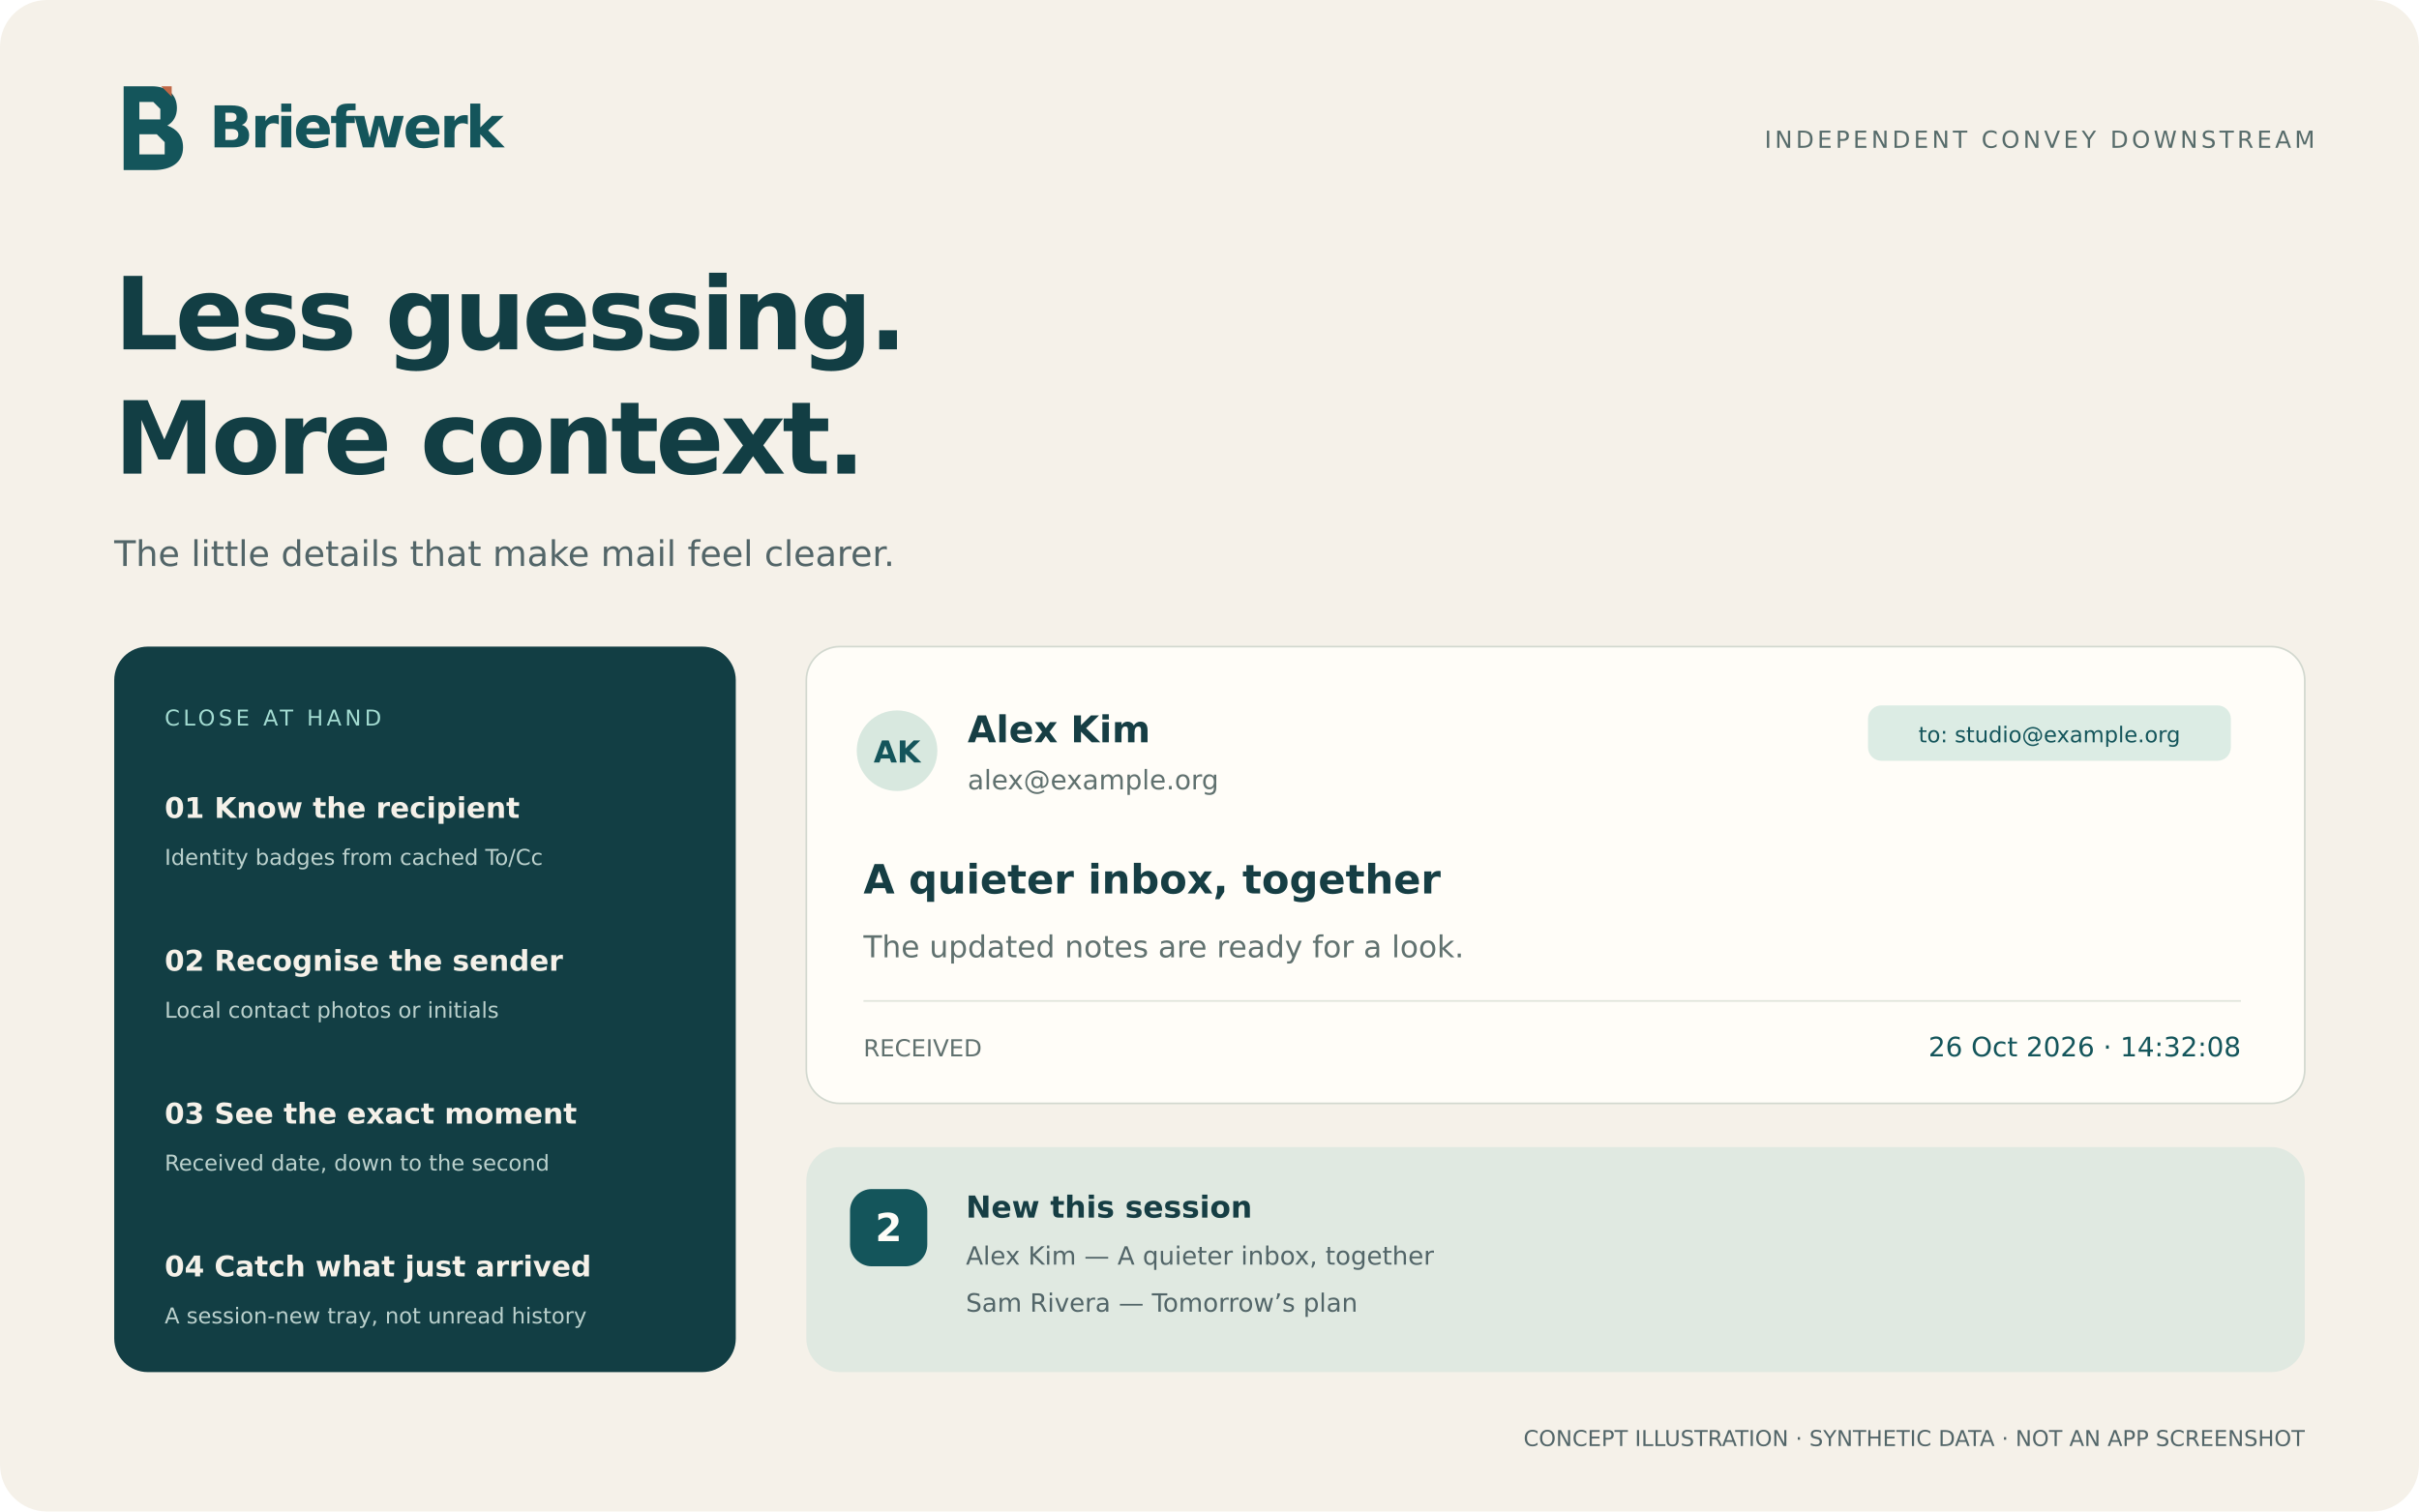
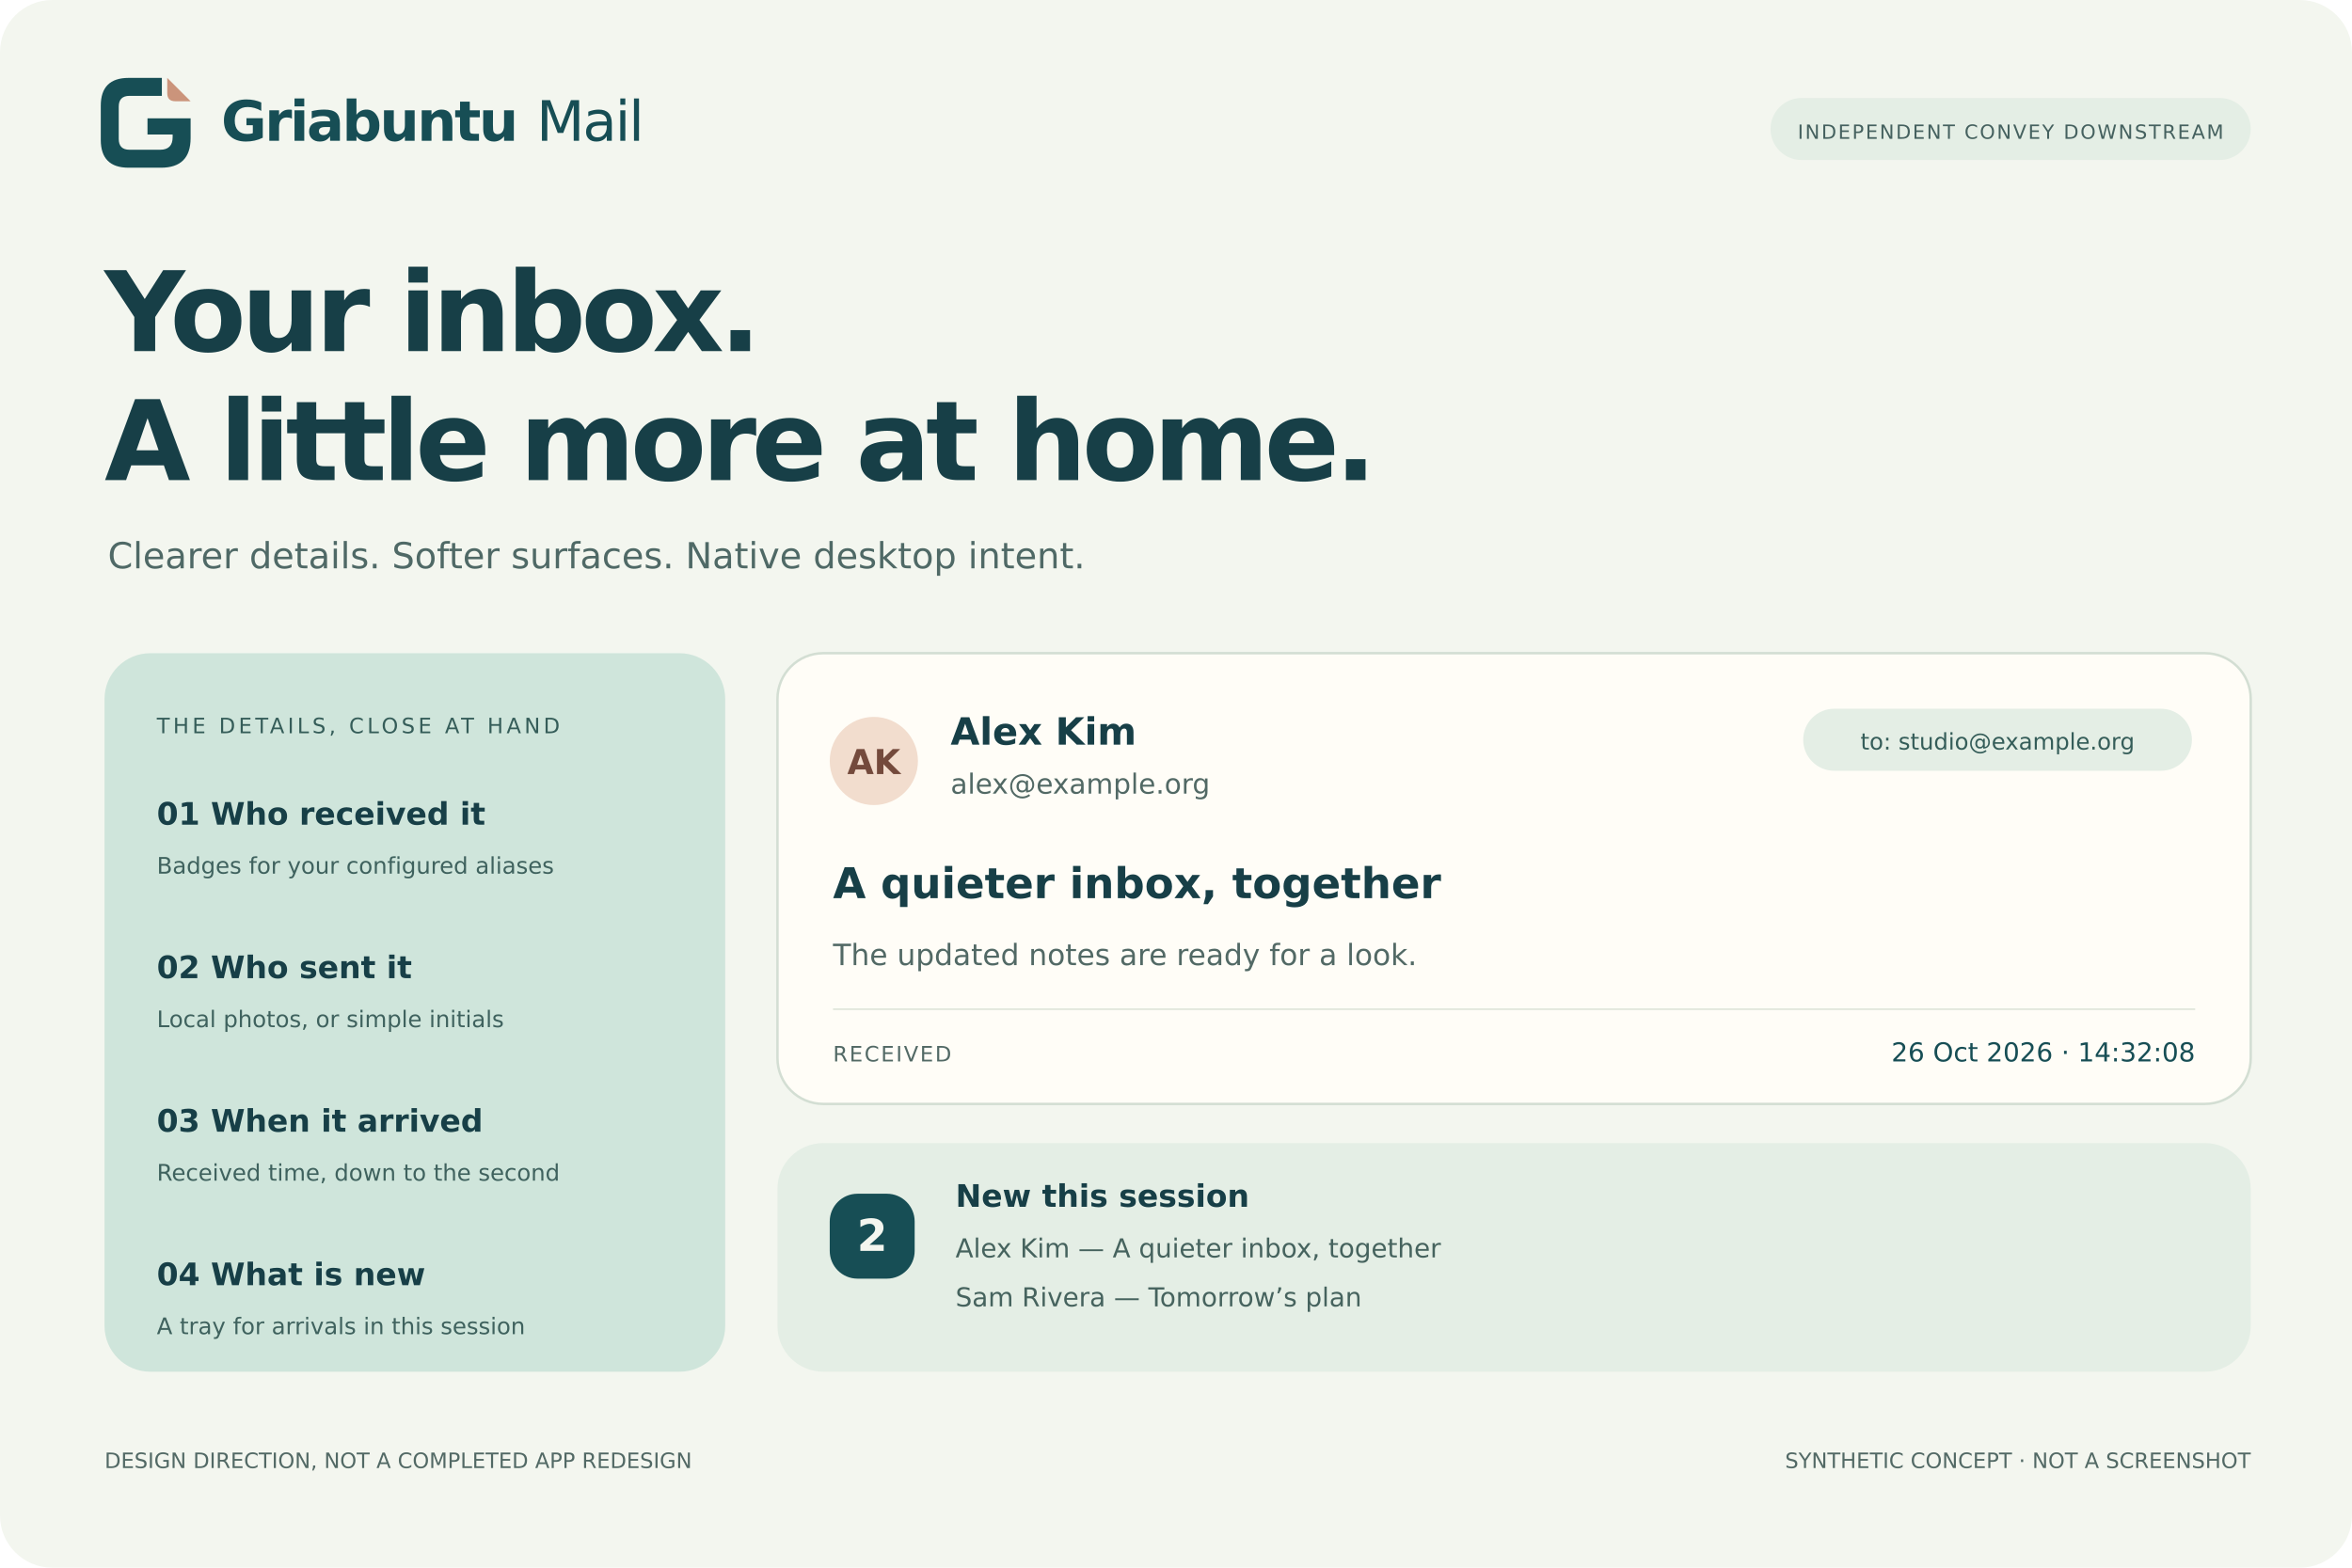
- <svg xmlns="http://www.w3.org/2000/svg" width="1440" height="900" viewBox="0 0 1440 900" role="img" aria-labelledby="title">
-   <rect width="1440" height="900" rx="28" fill="#f5f1e9" />
-   <g transform="translate(58 42) scale(.52)">
-     <path fill="#14555b" fill-rule="evenodd" d="M30 18H62C81 18 91 28 91 43C91 52 87 59 80 63C91 67 98 75 98 88C98 105 85 114 64 114H30Z M48 36H64L72 44V56H48Z M48 73H68L77 82V96H48Z" />
-     <path d="M73 18H85V30Z" fill="#bf6847" />
-     <text x="128" y="88" fill="#14555b" font-family="DejaVu Sans" font-weight="700" font-size="66" letter-spacing="-3">Briefwerk</text>
+ <svg xmlns="http://www.w3.org/2000/svg" width="1440" height="960" viewBox="0 0 1440 960" role="img" aria-labelledby="title">
+   <rect width="1440" height="960" rx="32" fill="#f3f6ef" />
+   <g transform="translate(54 40) scale(.55)">
+     <path d="M45 14H82V34H46Q34 34 34 46V82Q34 94 46 94H80Q94 94 94 80V77H66V59H114V81Q114 114 81 114H45Q14 114 14 83V45Q14 14 45 14Z" fill="#174e55" />
+     <path d="M88 14L114 40H97Q88 40 88 31Z" fill="#cb947b" />
+     <text x="148" y="84" fill="#174e55" font-family="DejaVu Sans" font-size="62" font-weight="700" letter-spacing="-2.5">Griabuntu<tspan dx="20" font-weight="400" letter-spacing="-2">Mail</tspan>
+     </text>
  </g>
-   <text x="1378" y="88" text-anchor="end" font-family="DejaVu Sans" font-size="14" letter-spacing="2" fill="#566b6a">INDEPENDENT CONVEY DOWNSTREAM</text>
-   <text x="68" y="208" fill="#123e44" font-family="DejaVu Sans" font-size="60" font-weight="700" letter-spacing="-2">Less guessing.</text>
-   <text x="68" y="282" fill="#123e44" font-family="DejaVu Sans" font-size="60" font-weight="700" letter-spacing="-2">More context.</text>
-   <text x="68" y="337" fill="#526568" font-family="DejaVu Sans" font-size="21">The little details that make mail feel clearer.</text>
-   <rect x="68" y="385" width="370" height="432" rx="20" fill="#123e44" />
-   <text x="98" y="432" fill="#a3dbd1" font-family="DejaVu Sans" font-size="13" letter-spacing="2">CLOSE AT HAND</text>
-   <text x="98" y="487" fill="#f5f1e9" font-family="DejaVu Sans" font-size="17" font-weight="700">01   Know the recipient</text>
-   <text x="98" y="515" fill="#bbd1cd" font-family="DejaVu Sans" font-size="13">Identity badges from cached To/Cc</text>
-   <text x="98" y="578" fill="#f5f1e9" font-family="DejaVu Sans" font-size="17" font-weight="700">02   Recognise the sender</text>
-   <text x="98" y="606" fill="#bbd1cd" font-family="DejaVu Sans" font-size="13">Local contact photos or initials</text>
-   <text x="98" y="669" fill="#f5f1e9" font-family="DejaVu Sans" font-size="17" font-weight="700">03   See the exact moment</text>
-   <text x="98" y="697" fill="#bbd1cd" font-family="DejaVu Sans" font-size="13">Received date, down to the second</text>
-   <text x="98" y="760" fill="#f5f1e9" font-family="DejaVu Sans" font-size="17" font-weight="700">04   Catch what just arrived</text>
-   <text x="98" y="788" fill="#bbd1cd" font-family="DejaVu Sans" font-size="13">A session-new tray, not unread history</text>
-   <rect x="480" y="385" width="892" height="272" rx="20" fill="#fffdf8" stroke="#d2d8cf" />
-   <circle cx="534" cy="447" r="24" fill="#d8e8df" />
-   <text x="534" y="454" text-anchor="middle" font-family="DejaVu Sans" font-weight="700" font-size="18" fill="#14555b">AK</text>
-   <text x="576" y="442" fill="#163e44" font-family="DejaVu Sans" font-size="22" font-weight="700">Alex Kim</text>
-   <text x="576" y="470" fill="#60716f" font-family="DejaVu Sans" font-size="16">alex@example.org</text>
-   <rect x="1112" y="420" width="216" height="33" rx="8" fill="#dcece4" />
-   <text x="1220" y="442" text-anchor="middle" fill="#14555b" font-family="DejaVu Sans" font-size="13">to: studio@example.org</text>
-   <text x="514" y="532" fill="#163e44" font-family="DejaVu Sans" font-size="24" font-weight="700">A quieter inbox, together</text>
-   <text x="514" y="570" fill="#60716f" font-family="DejaVu Sans" font-size="18">The updated notes are ready for a look.</text>
-   <line x1="514" y1="596" x2="1334" y2="596" stroke="#e0e4db" />
-   <text x="514" y="629" fill="#60716f" font-family="DejaVu Sans" font-size="14">RECEIVED</text>
-   <text x="1334" y="629" text-anchor="end" fill="#14555b" font-family="DejaVu Sans" font-size="16">26 Oct 2026 · 14:32:08</text>
-   <rect x="480" y="683" width="892" height="134" rx="20" fill="#e0e9e1" />
-   <rect x="506" y="708" width="46" height="46" rx="13" fill="#14555b" />
-   <text x="529" y="739" text-anchor="middle" fill="#fffdf8" font-family="DejaVu Sans" font-size="23" font-weight="700">2</text>
-   <text x="575" y="725" fill="#163e44" font-family="DejaVu Sans" font-size="18" font-weight="700">New this session</text>
-   <text x="575" y="753" fill="#526568" font-family="DejaVu Sans" font-size="15">Alex Kim — A quieter inbox, together</text>
-   <text x="575" y="781" fill="#526568" font-family="DejaVu Sans" font-size="15">Sam Rivera — Tomorrow’s plan</text>
-   <text x="1372" y="861" text-anchor="end" fill="#526568" font-family="DejaVu Sans" font-size="13">CONCEPT ILLUSTRATION · SYNTHETIC DATA · NOT AN APP SCREENSHOT</text>
+   <rect x="1084" y="60" width="294" height="38" rx="19" fill="#e4eee5" />
+   <text x="1231" y="85" fill="#45615f" text-anchor="middle" font-family="DejaVu Sans" font-size="12" letter-spacing="1">INDEPENDENT CONVEY DOWNSTREAM</text>
+   <text x="64" y="215" fill="#173f47" font-family="DejaVu Sans" font-size="68" font-weight="700" letter-spacing="-3">Your inbox.</text>
+   <text x="64" y="294" fill="#173f47" font-family="DejaVu Sans" font-size="68" font-weight="700" letter-spacing="-3">A little more at home.</text>
+   <text x="66" y="348" fill="#4f6966" font-family="DejaVu Sans" font-size="22">Clearer details. Softer surfaces. Native desktop intent.</text>
+   <rect x="64" y="400" width="380" height="440" rx="28" fill="#cfe5db" />
+   <text x="96" y="449" fill="#355d59" font-family="DejaVu Sans" font-size="13" letter-spacing="2">THE DETAILS, CLOSE AT HAND</text>
+   <text x="96" y="505" fill="#173f47" font-family="DejaVu Sans" font-size="19" font-weight="700">01   Who received it</text>
+   <text x="96" y="535" fill="#3f625e" font-family="DejaVu Sans" font-size="14">Badges for your configured aliases</text>
+   <text x="96" y="599" fill="#173f47" font-family="DejaVu Sans" font-size="19" font-weight="700">02   Who sent it</text>
+   <text x="96" y="629" fill="#3f625e" font-family="DejaVu Sans" font-size="14">Local photos, or simple initials</text>
+   <text x="96" y="693" fill="#173f47" font-family="DejaVu Sans" font-size="19" font-weight="700">03   When it arrived</text>
+   <text x="96" y="723" fill="#3f625e" font-family="DejaVu Sans" font-size="14">Received time, down to the second</text>
+   <text x="96" y="787" fill="#173f47" font-family="DejaVu Sans" font-size="19" font-weight="700">04   What is new</text>
+   <text x="96" y="817" fill="#3f625e" font-family="DejaVu Sans" font-size="14">A tray for arrivals in this session</text>
+   <rect x="476" y="400" width="902" height="276" rx="28" fill="#fffdf7" stroke="#d3ded3" stroke-width="1.5" />
+   <circle cx="535" cy="466" r="27" fill="#f2ddce" />
+   <text x="535" y="474" text-anchor="middle" fill="#744a3c" font-family="DejaVu Sans" font-size="21" font-weight="700">AK</text>
+   <text x="582" y="456" fill="#173f47" font-family="DejaVu Sans" font-size="23" font-weight="700">Alex Kim</text>
+   <text x="582" y="486" fill="#526965" font-family="DejaVu Sans" font-size="17">alex@example.org</text>
+   <rect x="1104" y="434" width="238" height="38" rx="19" fill="#e4eee5" />
+   <text x="1223" y="459" text-anchor="middle" fill="#355d59" font-family="DejaVu Sans" font-size="14">to: studio@example.org</text>
+   <text x="510" y="550" fill="#173f47" font-family="DejaVu Sans" font-size="26" font-weight="700">A quieter inbox, together</text>
+   <text x="510" y="591" fill="#526965" font-family="DejaVu Sans" font-size="18">The updated notes are ready for a look.</text>
+   <line x1="510" y1="618" x2="1344" y2="618" stroke="#e0e6da" />
+   <text x="510" y="650" fill="#526965" font-family="DejaVu Sans" font-size="13" letter-spacing="1">RECEIVED</text>
+   <text x="1344" y="650" text-anchor="end" fill="#174e55" font-family="DejaVu Sans" font-size="16">26 Oct 2026 · 14:32:08</text>
+   <rect x="476" y="700" width="902" height="140" rx="28" fill="#e4eee5" />
+   <rect x="508" y="731" width="52" height="52" rx="17" fill="#174e55" />
+   <text x="534" y="766" text-anchor="middle" fill="#f3f6ef" font-family="DejaVu Sans" font-size="27" font-weight="700">2</text>
+   <text x="585" y="739" fill="#173f47" font-family="DejaVu Sans" font-size="19" font-weight="700">New this session</text>
+   <text x="585" y="770" fill="#46635e" font-family="DejaVu Sans" font-size="16">Alex Kim — A quieter inbox, together</text>
+   <text x="585" y="800" fill="#46635e" font-family="DejaVu Sans" font-size="16">Sam Rivera — Tomorrow’s plan</text>
+   <text x="64" y="899" fill="#526965" font-family="DejaVu Sans" font-size="13">DESIGN DIRECTION, NOT A COMPLETED APP REDESIGN</text>
+   <text x="1378" y="899" text-anchor="end" fill="#526965" font-family="DejaVu Sans" font-size="13">SYNTHETIC CONCEPT · NOT A SCREENSHOT</text>
</svg>
